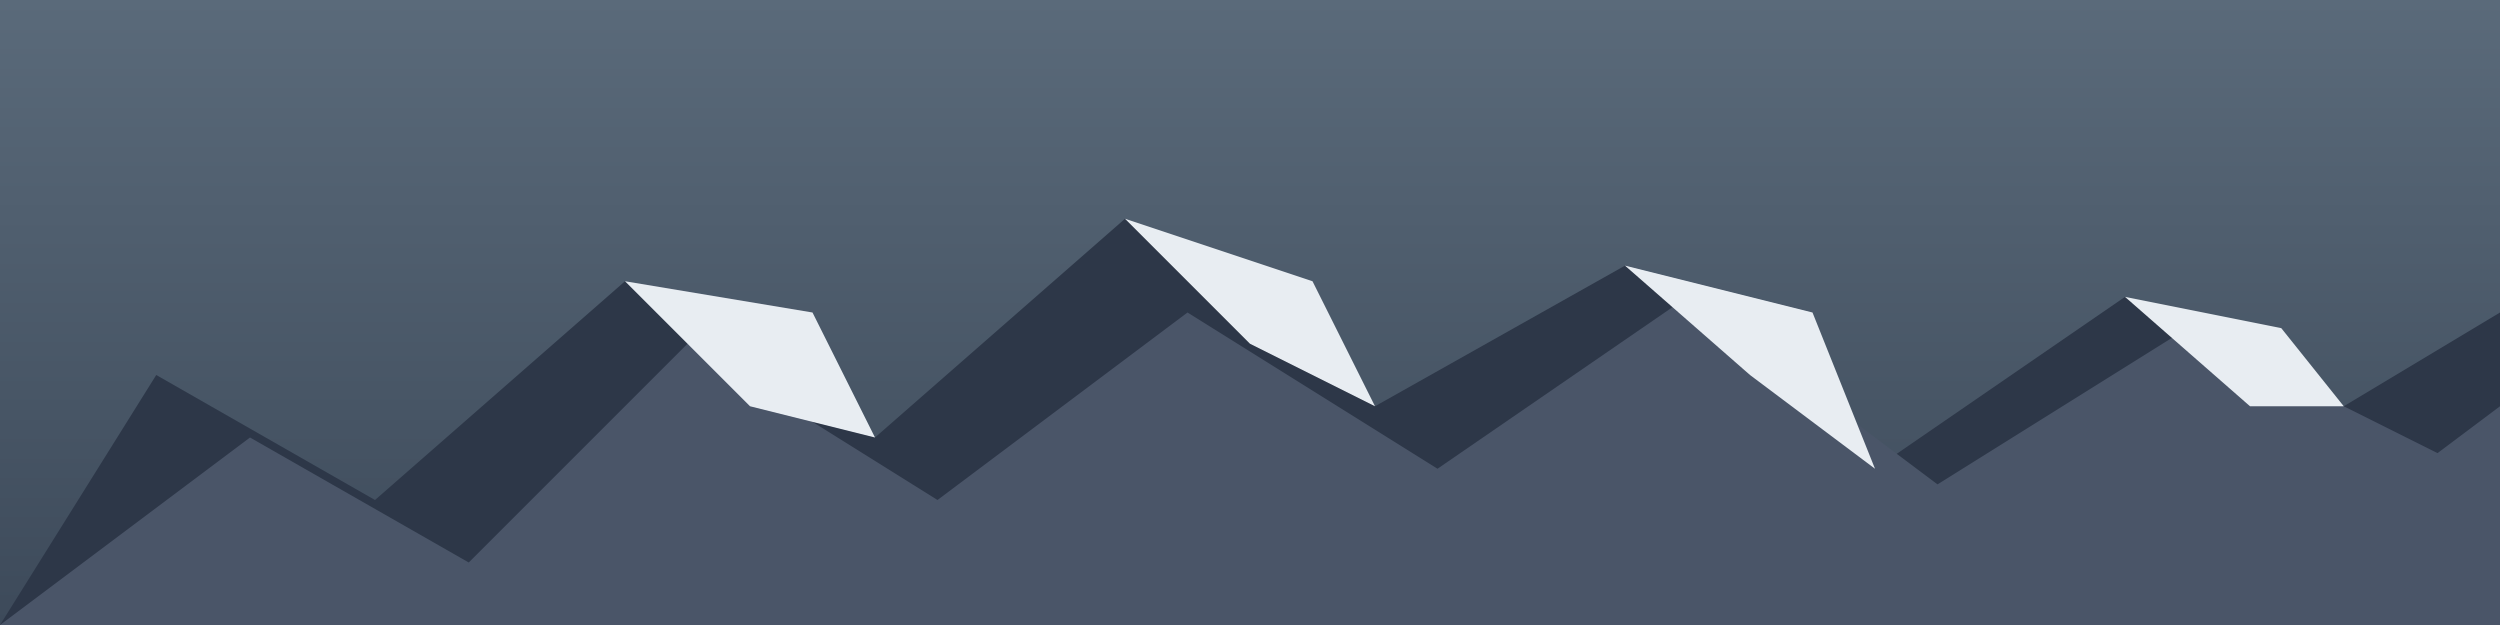
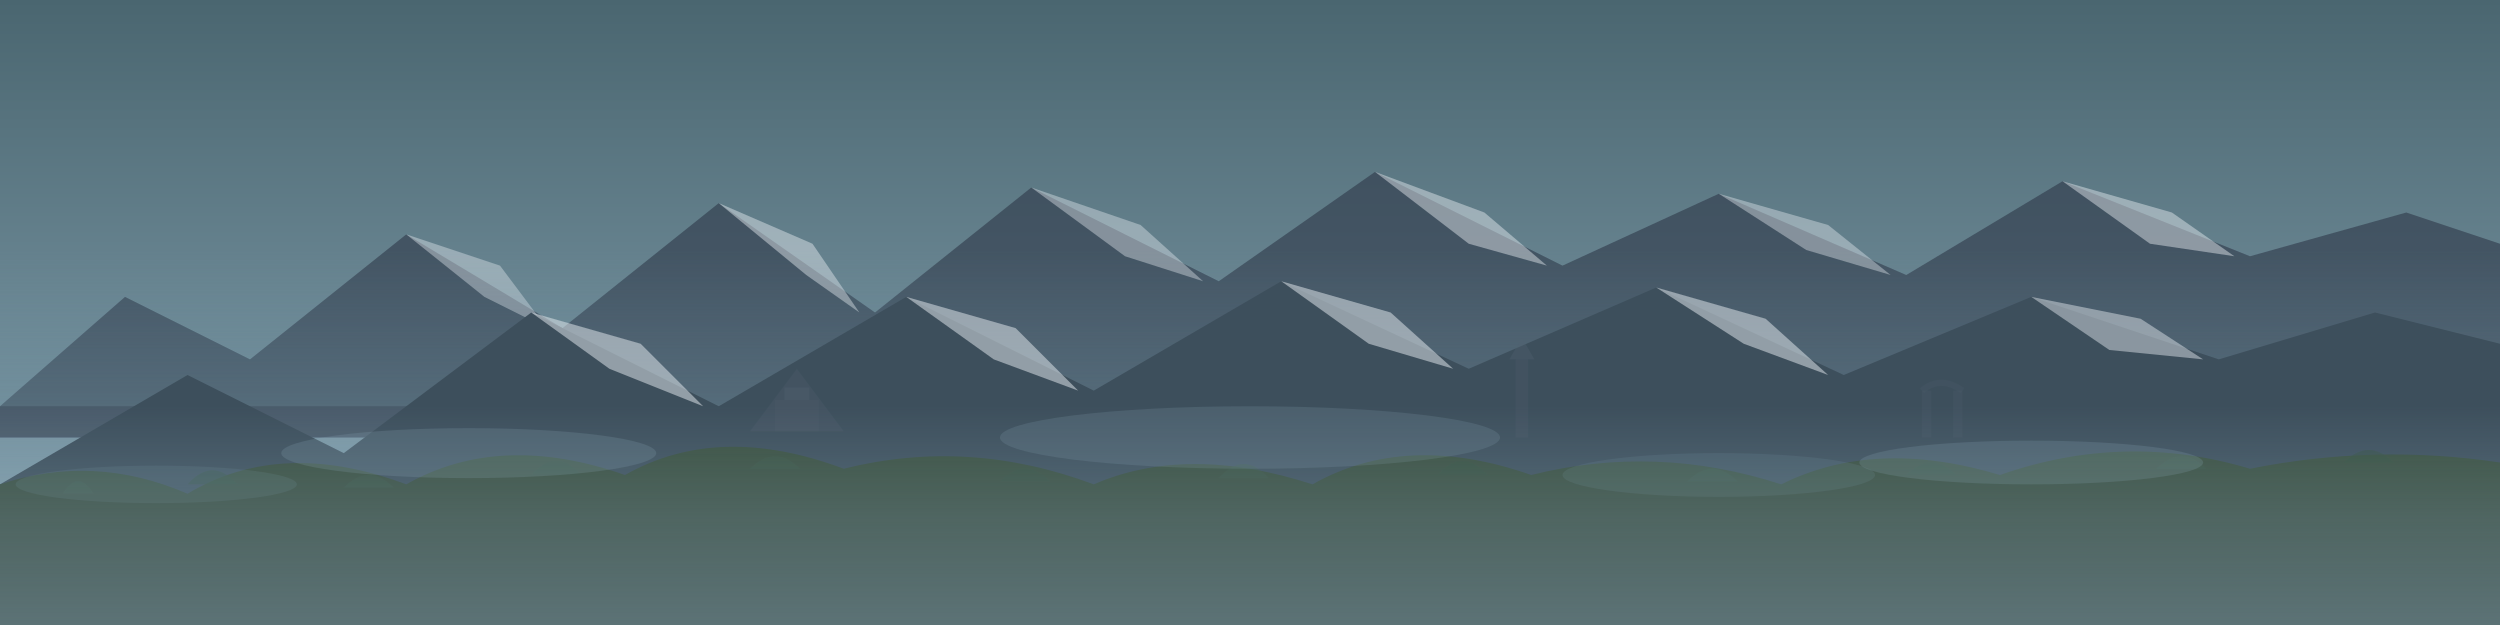
<svg xmlns="http://www.w3.org/2000/svg" viewBox="0 0 800 200" width="800" height="200">
  <defs>
-     <linearGradient id="mountain-sky" x1="0%" y1="0%" x2="0%" y2="100%">
-       <stop offset="0%" style="stop-color:#5a6a7a" />
-       <stop offset="100%" style="stop-color:#3d4a5a" />
+     <linearGradient id="chulak-sky" x1="0%" y1="0%" x2="0%" y2="100%">
+       <stop offset="0%" style="stop-color:#4A6670" />
+       <stop offset="100%" style="stop-color:#8BA8B7" />
+     </linearGradient>
+     <linearGradient id="chulak-mist-lower" x1="0%" y1="0%" x2="0%" y2="100%">
+       <stop offset="0%" style="stop-color:#8BA8B7;stop-opacity:0" />
+       <stop offset="50%" style="stop-color:#8BA8B7;stop-opacity:0.3" />
+       <stop offset="100%" style="stop-color:#8BA8B7;stop-opacity:0.5" />
+     </linearGradient>
+     <linearGradient id="chulak-mist-upper" x1="0%" y1="0%" x2="0%" y2="100%">
+       <stop offset="0%" style="stop-color:#6a8a98;stop-opacity:0" />
+       <stop offset="100%" style="stop-color:#6a8a98;stop-opacity:0.35" />
+     </linearGradient>
+     <linearGradient id="chulak-forest" x1="0%" y1="0%" x2="0%" y2="100%">
+       <stop offset="0%" style="stop-color:#3a5040" />
+       <stop offset="100%" style="stop-color:#2d3d35" />
    </linearGradient>
  </defs>
-   <rect width="800" height="200" fill="url(#mountain-sky)" />
-   <path d="M0,200 L50,120 L120,160 L200,90 L280,140 L360,70 L440,130 L520,85 L600,150 L680,95 L750,130 L800,100 L800,200 Z" fill="#2d3748" />
-   <path d="M0,200 L80,140 L150,180 L220,110 L300,160 L380,100 L460,150 L540,95 L620,155 L700,105 L780,145 L800,130 L800,200 Z" fill="#4a5568" />
-   <polygon points="200,90 240,130 280,140 260,100" fill="#e8edf2" />
-   <polygon points="360,70 400,110 440,130 420,90" fill="#e8edf2" />
-   <polygon points="520,85 560,120 600,150 580,100" fill="#e8edf2" />
-   <polygon points="680,95 720,130 750,130 730,105" fill="#e8edf2" />
+   <rect width="800" height="200" fill="url(#chulak-sky)" />
+   <path d="M0,130 L40,95 L80,115 L130,75 L180,105 L230,65 L280,100 L330,60 L390,90 L440,55 L500,85 L550,62 L610,88 L660,58 L720,82 L770,68 L800,78 L800,140 L0,140 Z" fill="#2d3748" opacity="0.6" />
+   <polygon points="130,75 155,95 175,105 160,85" fill="#e8edf2" opacity="0.4" />
+   <polygon points="230,65 258,88 275,100 260,78" fill="#e8edf2" opacity="0.45" />
+   <polygon points="330,60 360,82 385,90 365,72" fill="#e8edf2" opacity="0.4" />
+   <polygon points="440,55 470,78 495,85 475,68" fill="#e8edf2" opacity="0.45" />
+   <polygon points="550,62 578,80 605,88 585,72" fill="#e8edf2" opacity="0.4" />
+   <polygon points="660,58 688,78 715,82 695,68" fill="#e8edf2" opacity="0.45" />
+   <rect x="0" y="80" width="800" height="50" fill="url(#chulak-mist-upper)" />
+   <path d="M0,155 L60,120 L110,145 L170,100 L230,130 L290,95 L350,125 L410,90 L470,118 L530,92 L590,120 L650,95 L710,115 L760,100 L800,110 L800,160 L0,160 Z" fill="#3d4f5c" />
+   <polygon points="170,100 195,118 225,130 205,110" fill="#e8edf2" opacity="0.5" />
+   <polygon points="290,95 318,115 345,125 325,105" fill="#e8edf2" opacity="0.5" />
+   <polygon points="410,90 438,110 465,118 445,100" fill="#e8edf2" opacity="0.5" />
+   <polygon points="530,92 558,110 585,120 565,102" fill="#e8edf2" opacity="0.5" />
+   <polygon points="650,95 675,112 705,115 685,102" fill="#e8edf2" opacity="0.45" />
+   <polygon points="240,138 255,118 270,138" fill="#4a5a68" opacity="0.4" />
+   <rect x="248" y="128" width="14" height="10" fill="#4a5a68" opacity="0.35" />
+   <rect x="251" y="124" width="8" height="4" fill="#4f6070" opacity="0.35" />
+   <rect x="485" y="115" width="4" height="25" fill="#4a5a68" opacity="0.35" />
+   <polygon points="483,115 487,108 491,115" fill="#4f6070" opacity="0.35" />
+   <rect x="615" y="125" width="3" height="15" fill="#4a5a68" opacity="0.3" />
+   <rect x="625" y="125" width="3" height="15" fill="#4a5a68" opacity="0.3" />
+   <path d="M615,125 Q621,120 628,125" stroke="#4a5a68" stroke-width="2" fill="none" opacity="0.3" />
+   <path d="M0,200 L0,155 Q30,145 60,158 Q90,140 130,155 Q160,138 200,152 Q230,135 270,150 Q310,140 350,155 Q380,142 420,155 Q450,138 490,152 Q530,142 570,155 Q600,140 640,152 Q680,138 720,150 Q760,142 800,148 L800,200 Z" fill="url(#chulak-forest)" />
+   <path d="M20,158 Q25,150 30,158" fill="#3a5545" opacity="0.5" />
+   <path d="M60,155 Q68,146 76,155" fill="#345040" opacity="0.5" />
+   <path d="M110,156 Q118,148 126,156" fill="#3a5545" opacity="0.5" />
+   <path d="M170,152 Q178,143 186,152" fill="#345040" opacity="0.5" />
+   <path d="M240,150 Q248,142 256,150" fill="#3a5545" opacity="0.5" />
+   <path d="M320,154 Q328,146 336,154" fill="#345040" opacity="0.5" />
+   <path d="M390,153 Q398,144 406,153" fill="#3a5545" opacity="0.5" />
+   <path d="M460,152 Q468,143 476,152" fill="#345040" opacity="0.5" />
+   <path d="M540,154 Q548,146 556,154" fill="#3a5545" opacity="0.5" />
+   <path d="M610,152 Q618,144 626,152" fill="#345040" opacity="0.5" />
+   <path d="M690,150 Q698,142 706,150" fill="#3a5545" opacity="0.5" />
+   <path d="M750,148 Q758,140 766,148" fill="#345040" opacity="0.5" />
+   <rect x="0" y="130" width="800" height="70" fill="url(#chulak-mist-lower)" />
+   <ellipse cx="150" cy="145" rx="60" ry="8" fill="#8BA8B7" opacity="0.2" />
+   <ellipse cx="400" cy="140" rx="80" ry="10" fill="#8BA8B7" opacity="0.18" />
+   <ellipse cx="650" cy="148" rx="55" ry="7" fill="#8BA8B7" opacity="0.2" />
+   <ellipse cx="50" cy="155" rx="45" ry="6" fill="#7a98a8" opacity="0.15" />
+   <ellipse cx="550" cy="152" rx="50" ry="7" fill="#7a98a8" opacity="0.15" />
</svg>
